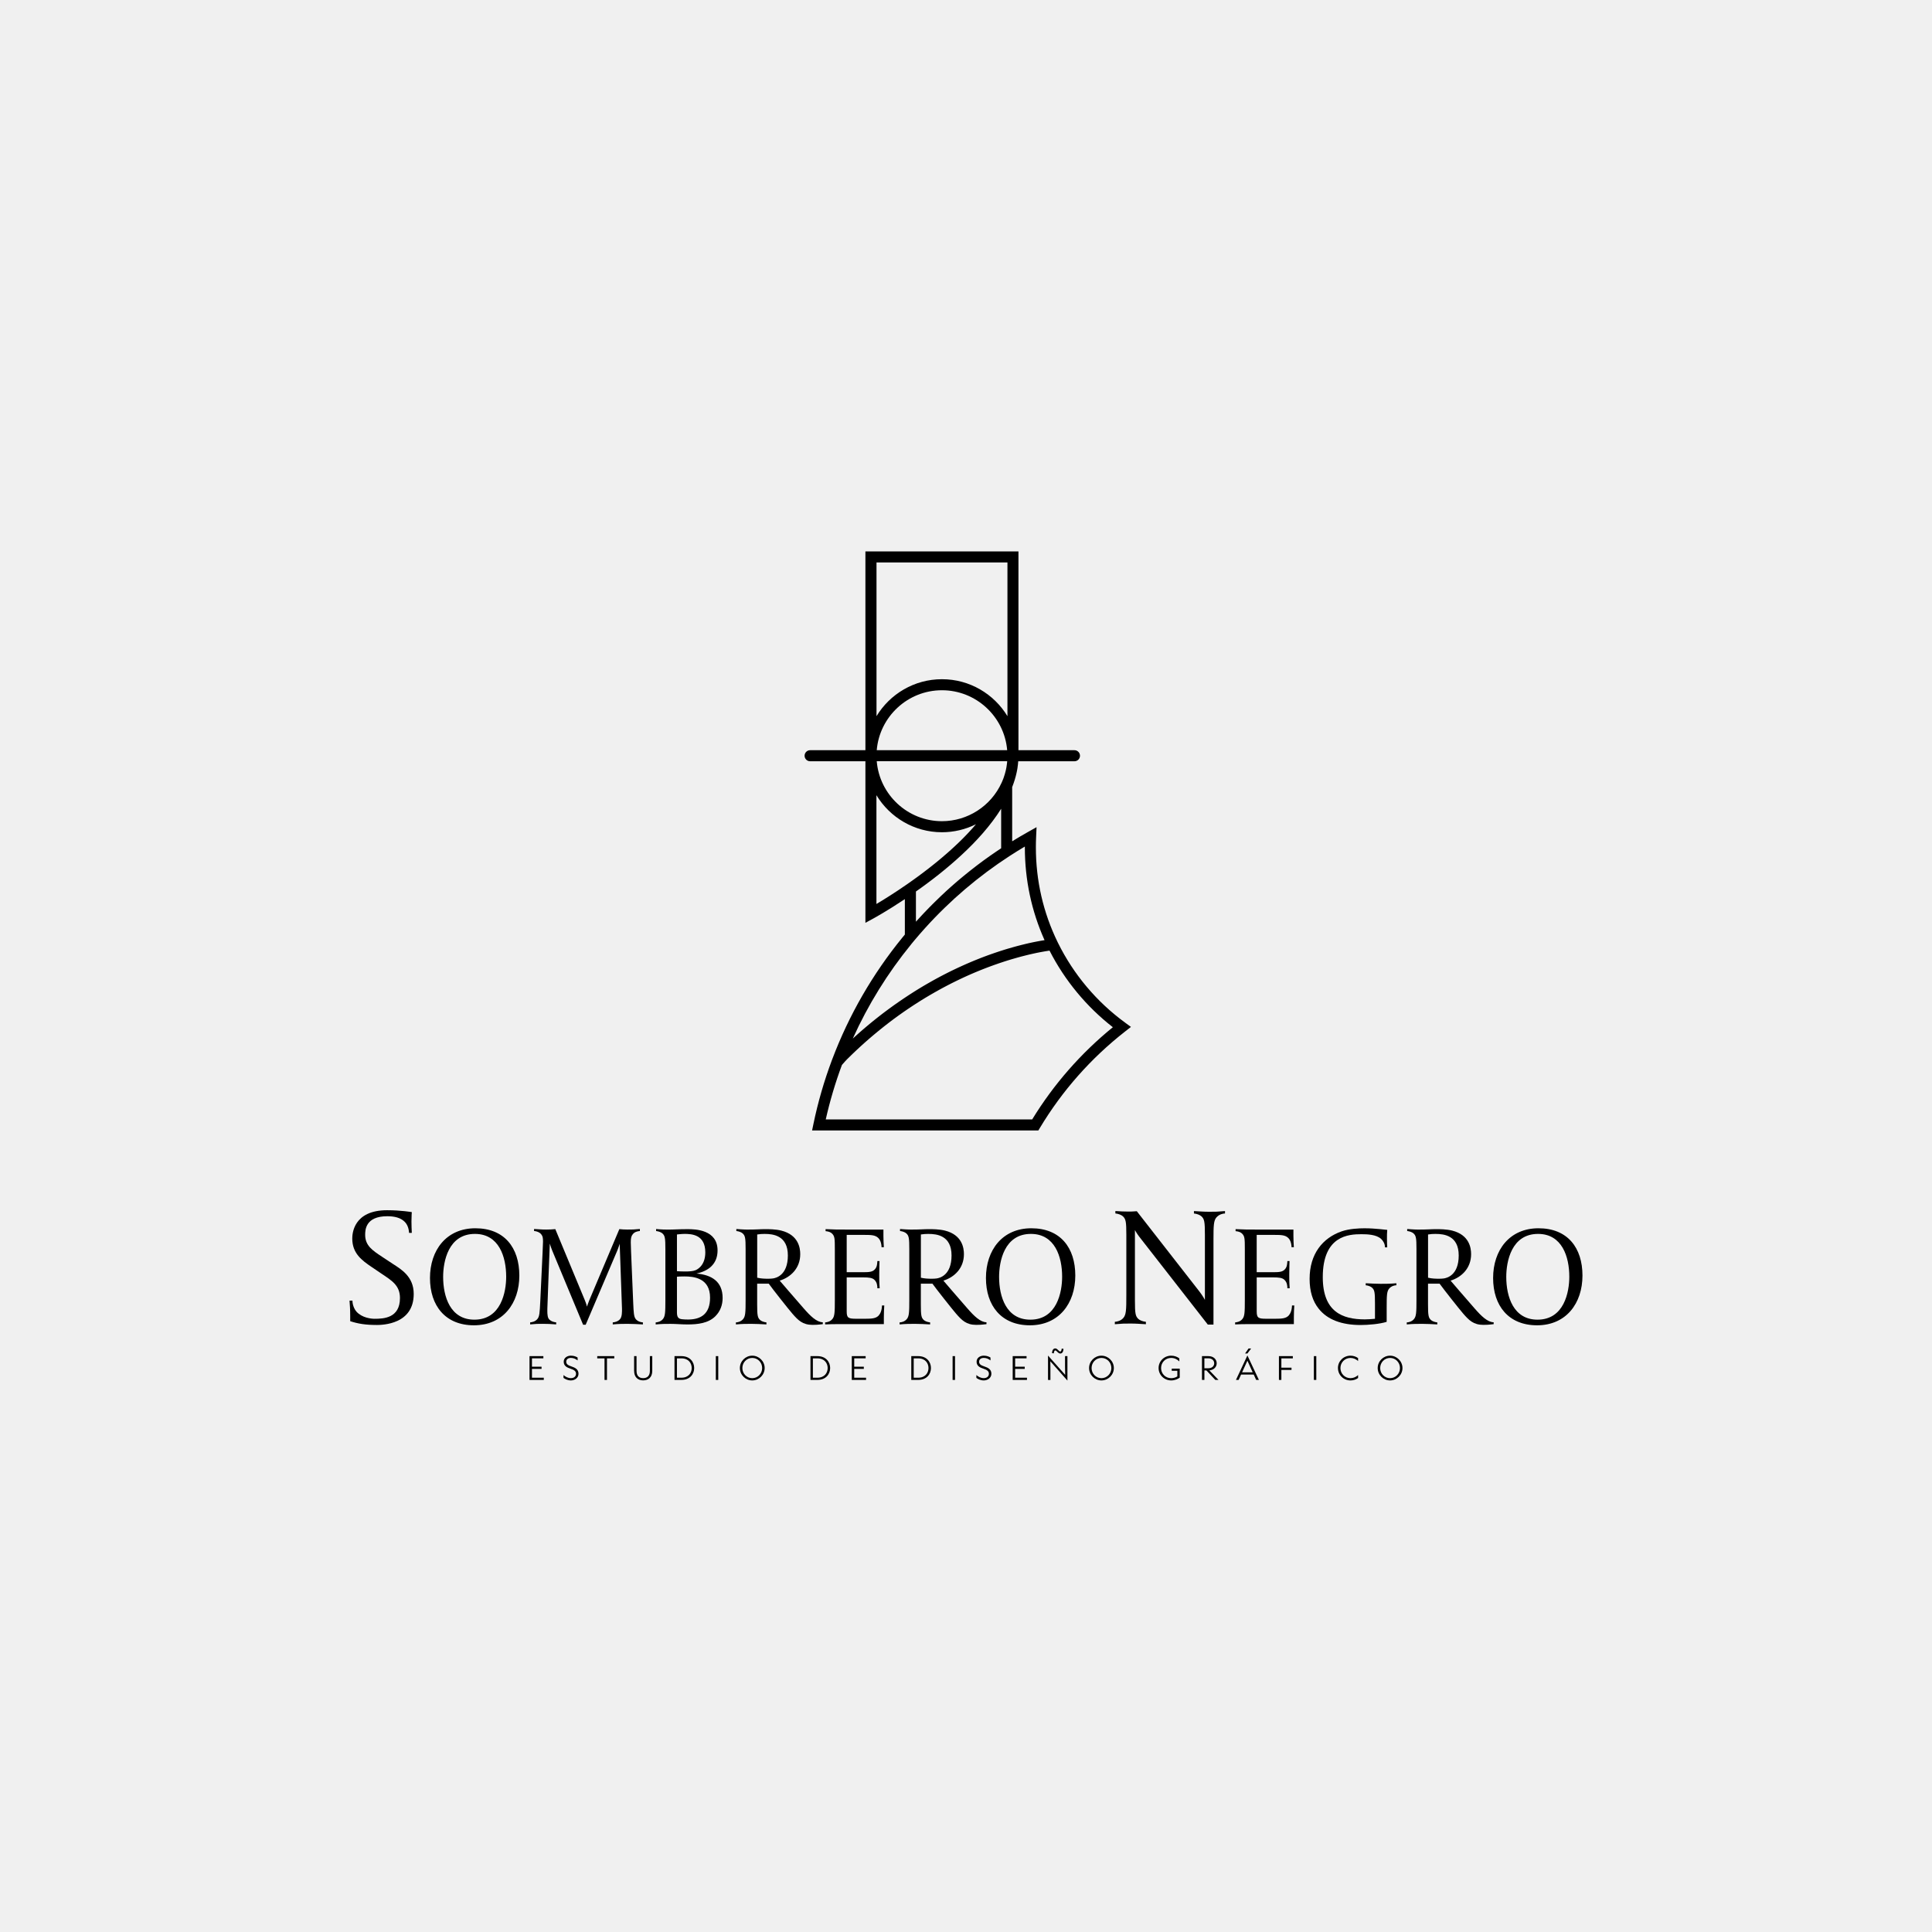
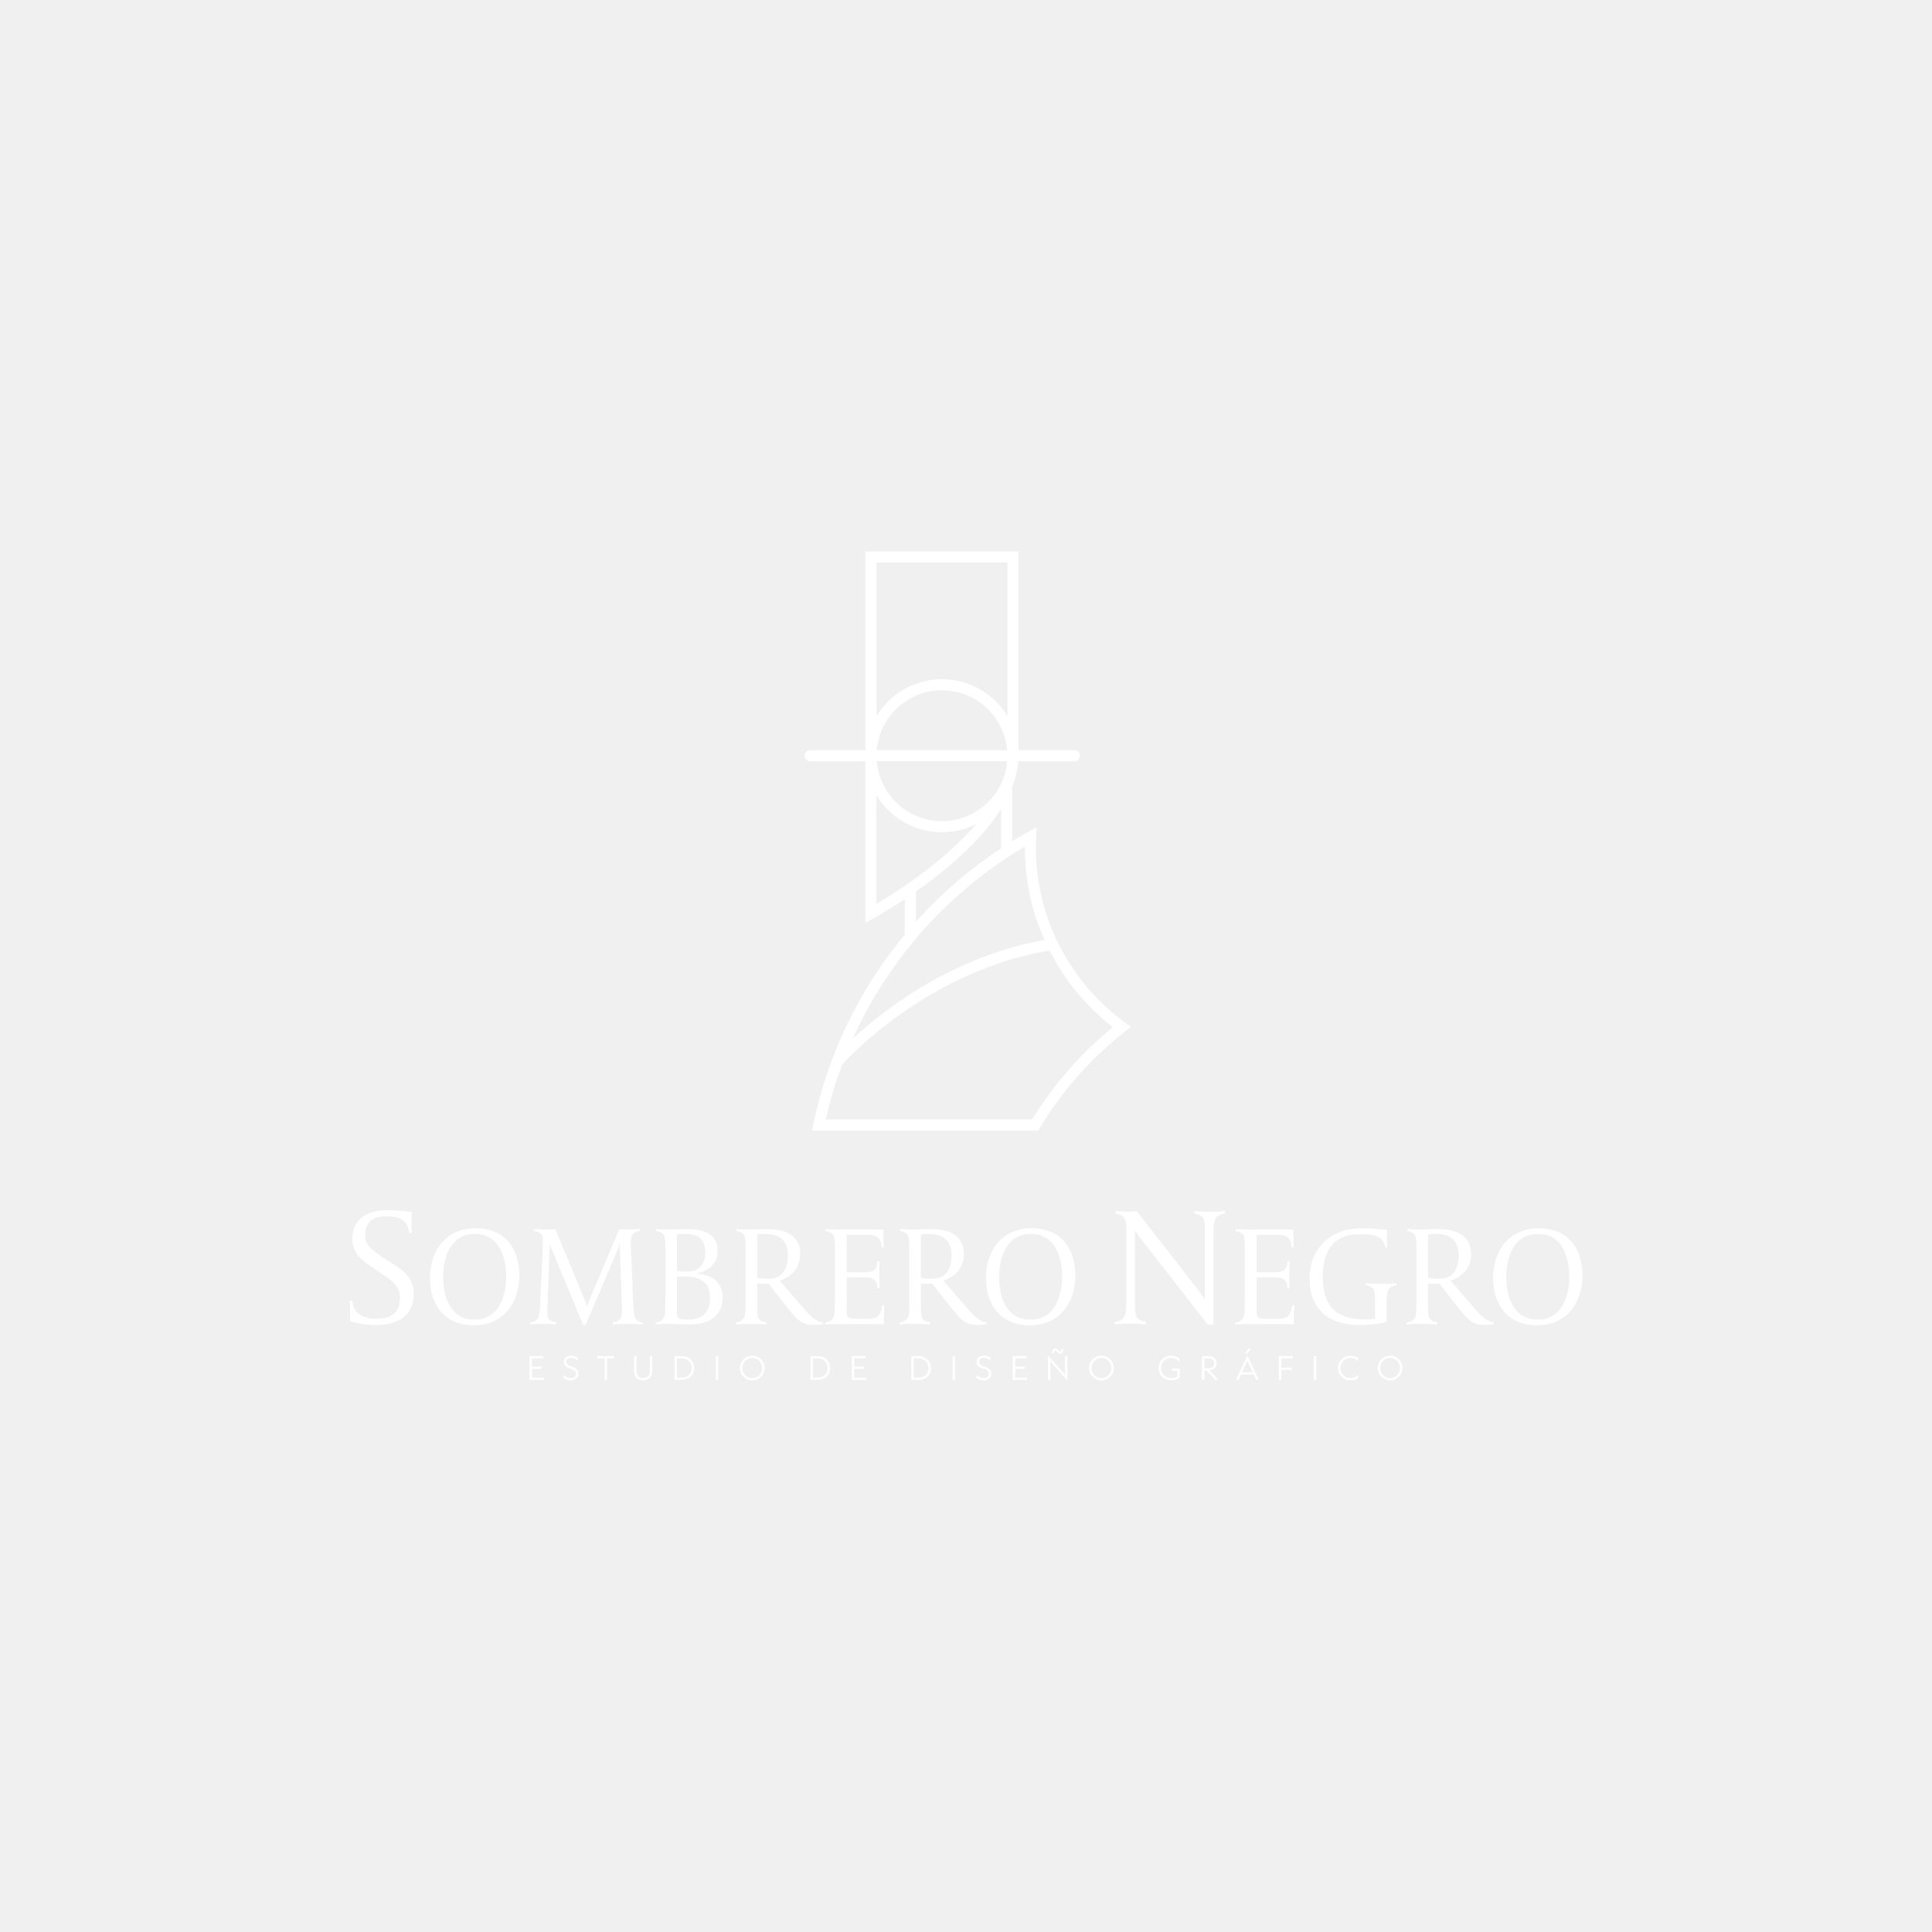
<svg xmlns="http://www.w3.org/2000/svg" id="Capa_1" data-name="Capa 1" viewBox="0 0 1080 1080">
  <defs>
    <style>
      .cls-1 {
-         fill: #000;
+         fill: #fff;
        stroke-width: 0px;
      }
    </style>
  </defs>
  <path class="cls-1" d="M628.93,571.64c-15.85-11.55-28.8-26.93-37.47-44.5l-.21-.42c-8.09-16.57-12.19-34.42-12.19-53.06,0-1.9.04-3.83.13-5.72l.25-5.54-4.84,2.71c-2.84,1.59-5.79,3.33-8.79,5.18v-30.28c1.05-2.7,1.88-5.36,2.44-7.93h0s0,0,0,0l.17-.81c.06-.31.13-.61.18-.93l.19-1.09s0,0,0,0h0s0-.05,0-.07c.19-1.22.32-2.44.4-3.63h31.44c1.7,0,3.09-1.38,3.09-3.09s-1.38-3.09-3.09-3.09h-31.31v-111.13h-85.55v111.13h-30.91c-1.7,0-3.09,1.38-3.09,3.09s1.38,3.09,3.09,3.09h30.91v90.31l4.56-2.48c.34-.19,7.48-4.09,17.49-10.77v19.81c-.43.52-.87,1.04-1.29,1.56-16.74,20.5-29.95,43.4-39.28,68.1h0s-.04.1-.04.1c-.01.04-.03.08-.05.12,0,0,0,.01,0,.02l-.12.31c-4.34,11.56-7.81,23.54-10.31,35.6l-.77,3.71h126.48l.9-1.5c12.48-20.77,28.51-38.9,47.65-53.87l3.22-2.52-3.3-2.41ZM525.52,501.34c-.35.33-.7.67-1.05,1.01-.68.65-1.36,1.31-2.03,1.97-.4.4-.8.79-1.2,1.19-.62.62-1.23,1.23-1.84,1.85-.41.42-.82.84-1.22,1.26-.6.62-1.2,1.25-1.79,1.87-.4.42-.79.84-1.18,1.26-.62.67-1.24,1.34-1.85,2.01-.35.38-.7.76-1.05,1.15-.1.11-.2.22-.3.33v-16.88c.06-.04.13-.09.19-.14.88-.62,1.77-1.25,2.67-1.9.19-.14.38-.28.58-.42.89-.64,1.78-1.3,2.68-1.96.06-.04.12-.09.17-.13.93-.7,1.88-1.41,2.82-2.13.21-.16.41-.31.62-.47.93-.72,1.87-1.45,2.81-2.19.16-.12.31-.25.47-.38.87-.7,1.75-1.4,2.62-2.12.15-.12.29-.24.44-.36.94-.77,1.88-1.56,2.82-2.36.21-.18.41-.35.62-.53.95-.82,1.9-1.64,2.85-2.48.08-.07.15-.14.23-.21.9-.8,1.78-1.61,2.67-2.42.18-.17.36-.33.54-.5.91-.85,1.82-1.71,2.72-2.58.18-.17.35-.35.53-.52.88-.86,1.75-1.73,2.61-2.6.06-.06.11-.11.17-.17.89-.91,1.76-1.84,2.63-2.77.18-.2.36-.39.54-.59.85-.92,1.68-1.85,2.5-2.79.13-.14.25-.29.37-.44.76-.88,1.5-1.76,2.23-2.66.12-.15.24-.29.36-.44.77-.96,1.53-1.92,2.26-2.9.16-.21.31-.42.47-.63.74-.99,1.46-1.99,2.16-3,.05-.07.09-.14.14-.21.66-.96,1.29-1.93,1.91-2.9.08-.12.17-.24.24-.37v22.1c-.48.32-.96.64-1.43.96-.46.31-.92.61-1.38.92-.83.56-1.65,1.13-2.47,1.7-.35.25-.71.49-1.06.73-1.16.82-2.32,1.65-3.46,2.48-.23.17-.45.33-.67.5-.92.68-1.85,1.36-2.76,2.06-.4.3-.8.61-1.19.92-.74.57-1.47,1.13-2.2,1.71-.44.34-.87.69-1.3,1.03-.69.55-1.38,1.11-2.07,1.67-.44.36-.87.71-1.31,1.07-.69.57-1.37,1.14-2.05,1.71-.42.35-.83.7-1.24,1.05-.73.63-1.46,1.26-2.18,1.89-.35.31-.7.61-1.05.92-1.04.92-2.07,1.85-3.1,2.79-.03.03-.06.05-.08.08-1.04.96-2.08,1.93-3.1,2.91ZM563.02,425.54c-.01.16-.02.33-.04.49-.02.18-.03.36-.05.54-.06.56-.13,1.11-.22,1.65l-.17,1.02c-.05.26-.1.52-.16.78l-.15.69c-.3,1.26-.62,2.39-1.02,3.55-.08.25-.16.49-.25.73l-.06.17c-.2.52-.41,1.04-.63,1.55l-.04.09c-.09.23-.19.46-.3.69,0,.01,0,.02-.01.03l-.02.03c-5.92,13.06-19.01,21.5-33.34,21.5-19.14,0-34.89-14.77-36.46-33.52h72.92ZM490.1,419.37c1.57-18.74,17.32-33.52,36.46-33.52s34.89,14.77,36.46,33.52h-72.93ZM563.17,314.41v85.93c-7.5-12.37-21.1-20.66-36.6-20.66s-29.1,8.29-36.6,20.66v-85.93h73.21ZM489.96,444.57c7.5,12.37,21.1,20.66,36.6,20.66,6.72,0,13.21-1.59,19.01-4.47-.12.14-.23.27-.35.41-.24.28-.49.57-.74.85-.26.3-.53.6-.8.91-.26.29-.52.58-.78.87-.28.31-.57.62-.85.93-.27.29-.54.59-.82.89-.29.31-.6.63-.9.94-.29.3-.57.6-.87.91-.31.32-.63.64-.94.96-.3.31-.6.61-.92.92-.32.32-.66.65-.99.97-.32.31-.64.63-.97.94-.34.33-.69.66-1.04.98-.34.32-.67.64-1.02.96-.35.33-.72.66-1.09,1-.35.33-.7.65-1.07.98-.37.34-.76.67-1.14,1.01-.37.33-.74.66-1.12.99-.39.34-.8.69-1.2,1.03-.39.33-.77.67-1.16,1-.41.35-.84.7-1.26,1.06-.4.34-.8.67-1.21,1.01-.44.36-.89.72-1.33,1.08-.41.34-.82.67-1.25,1.01-.46.37-.95.75-1.42,1.12-.42.33-.84.66-1.27,1-.5.39-1.02.78-1.53,1.17-.43.33-.84.65-1.28.98-.56.42-1.13.84-1.7,1.27-.41.3-.81.6-1.22.91-.67.49-1.37.99-2.06,1.49-.33.24-.65.47-.98.71-1.03.74-2.09,1.48-3.16,2.23l-.03.02c-7.07,4.92-13.23,8.73-17.17,11.06v-60.74ZM509.34,527.87c.64-.79,1.29-1.58,1.96-2.37,1.91-2.28,3.87-4.53,5.86-6.73,13.94-15.44,29.81-28.97,47.26-40.29h.01c1.43-.93,2.86-1.84,4.3-2.73,1.4-.87,2.79-1.71,4.17-2.53,0,.15,0,.29,0,.44,0,18.14,3.7,35.58,11.01,51.9-.04,0-.09.02-.14.02-.33.05-.67.1-1.03.16-.07.01-.15.03-.22.04-.32.05-.64.11-.98.17-.13.02-.26.05-.39.07-.34.06-.7.13-1.07.2-.09.02-.18.03-.28.05-.46.09-.93.18-1.43.28-.12.02-.24.05-.35.07-.4.08-.81.17-1.24.26-.14.03-.28.06-.43.09-.54.12-1.1.24-1.68.37-.02,0-.05.01-.07.02-.55.12-1.11.26-1.69.4-.16.04-.32.08-.48.12-.51.12-1.03.25-1.57.39-.12.03-.23.06-.35.09-.64.16-1.3.33-1.97.51-.15.04-.3.08-.45.12-.54.15-1.1.3-1.66.46-.19.05-.37.1-.56.16-.71.2-1.44.41-2.18.63-.01,0-.02,0-.03,0-.72.21-1.46.44-2.21.67-.21.06-.42.13-.63.2-.62.2-1.26.4-1.9.61-.17.05-.33.11-.5.16-.79.26-1.59.53-2.41.81-.18.06-.37.13-.55.19-.66.23-1.32.46-2,.7-.24.08-.47.17-.71.25-.85.31-1.71.62-2.58.95-.61.23-1.24.47-1.87.72-.21.08-.42.16-.63.25-.43.17-.86.34-1.3.52-.25.1-.5.2-.75.3-.41.17-.82.33-1.23.5-.27.11-.55.23-.82.34-.4.17-.8.34-1.21.51-.29.12-.57.24-.86.37-.41.17-.82.35-1.23.53-.29.13-.59.26-.88.39-.42.18-.83.37-1.25.56-.3.13-.6.27-.9.41-.43.2-.87.4-1.31.6-.29.14-.58.27-.88.41-.46.22-.93.44-1.39.66-.28.13-.56.27-.84.4-.5.24-1.01.49-1.52.74-.25.12-.5.25-.75.37-.61.3-1.22.61-1.84.93-.16.08-.31.16-.47.24-.79.41-1.59.82-2.39,1.24-.01,0-.02.01-.04.02-.77.41-1.56.83-2.34,1.26-.22.12-.44.24-.66.36-.58.32-1.17.64-1.75.97-.28.16-.56.32-.84.48-.53.3-1.06.6-1.6.91-.31.18-.63.36-.94.54-.51.3-1.03.6-1.55.91-.32.19-.65.39-.97.58-.51.31-1.03.62-1.54.93-.33.2-.66.4-.99.61-.52.32-1.03.64-1.55.97-.33.21-.67.42-1,.63-.53.33-1.05.67-1.58,1.02-.33.21-.66.42-.98.64-.55.36-1.1.73-1.66,1.1-.31.21-.62.41-.93.62-.6.4-1.2.81-1.8,1.23-.27.18-.54.37-.81.55-.75.52-1.51,1.05-2.27,1.59-.12.08-.24.16-.35.25-.89.63-1.78,1.28-2.67,1.93-.15.11-.31.23-.46.34-.73.54-1.46,1.08-2.19,1.63-.29.22-.59.45-.88.67-.59.45-1.18.9-1.78,1.37-.34.27-.68.54-1.03.81-.55.43-1.1.86-1.64,1.3-.36.29-.73.59-1.09.88-.53.43-1.06.86-1.58,1.29-.38.31-.76.63-1.14.95-.52.43-1.03.86-1.55,1.3-.39.33-.77.66-1.16.99-.51.44-1.03.89-1.54,1.34-.39.34-.77.68-1.16,1.02-.52.46-1.03.92-1.55,1.39-.39.35-.77.69-1.16,1.05-.13.12-.27.24-.4.37,8.51-18.87,19.44-36.54,32.62-52.68ZM576.98,625.76h-115.38c2.32-10.31,5.35-20.53,9.04-30.44l.6-.68c.74-.85,1.44-1.66,2.18-2.4.83-.83,1.65-1.64,2.48-2.44.27-.26.55-.52.82-.79.55-.53,1.11-1.07,1.67-1.59.33-.31.65-.61.98-.91.5-.47,1.01-.94,1.51-1.4.34-.32.69-.63,1.03-.94.49-.44.98-.89,1.47-1.32.35-.31.69-.62,1.04-.92.49-.43.98-.86,1.47-1.28.35-.3.69-.6,1.04-.89.5-.43.99-.84,1.49-1.26.33-.28.67-.56,1-.84.52-.44,1.05-.87,1.57-1.29.3-.25.61-.5.91-.74.61-.5,1.22-.98,1.83-1.47.22-.17.43-.35.65-.52.82-.65,1.65-1.29,2.47-1.92.18-.14.37-.28.55-.42.64-.48,1.27-.97,1.91-1.44.3-.22.6-.44.9-.66.52-.38,1.04-.76,1.56-1.14.33-.24.66-.47.99-.71.49-.35.98-.7,1.47-1.04.34-.24.67-.47,1.01-.71.48-.33.96-.67,1.44-.99.34-.23.68-.46,1.01-.69.48-.32.96-.65,1.44-.96.33-.22.66-.44.99-.66.49-.32.99-.64,1.48-.96.31-.2.62-.4.93-.6.54-.35,1.08-.68,1.61-1.02.26-.16.52-.33.78-.49.74-.46,1.48-.91,2.22-1.36.05-.03.11-.07.16-.1.79-.48,1.58-.95,2.37-1.41.24-.14.47-.27.71-.41.54-.32,1.09-.63,1.63-.94.3-.17.59-.33.88-.5.48-.27.96-.54,1.44-.81.31-.17.62-.34.94-.52.46-.25.92-.5,1.37-.75.32-.17.63-.34.95-.51.45-.24.9-.48,1.35-.71.31-.16.62-.33.93-.49.46-.24.91-.47,1.36-.7.3-.15.59-.3.89-.45.47-.24.94-.47,1.41-.7.27-.13.54-.27.81-.4.54-.26,1.08-.52,1.61-.78.19-.09.39-.19.58-.28.73-.35,1.45-.69,2.17-1.02.13-.06.25-.11.37-.17.59-.27,1.18-.54,1.76-.8.25-.11.49-.22.74-.33.46-.2.92-.41,1.37-.6.27-.12.55-.24.82-.35.42-.18.84-.36,1.26-.54.28-.12.56-.24.84-.35.41-.17.81-.34,1.21-.5.28-.11.56-.23.84-.34.4-.16.8-.32,1.2-.48.27-.11.54-.21.81-.32.41-.16.81-.31,1.21-.47.25-.1.51-.2.76-.29.43-.16.85-.32,1.28-.48.21-.08.43-.16.65-.24.56-.21,1.11-.41,1.66-.6.07-.03.15-.05.22-.08.62-.22,1.24-.44,1.85-.65.18-.06.36-.12.54-.19.42-.15.85-.29,1.27-.43.23-.08.45-.15.67-.22.37-.12.73-.24,1.09-.36.24-.08.47-.15.71-.23.34-.11.69-.22,1.03-.33.23-.07.47-.15.7-.22.33-.1.66-.2.99-.3.23-.07.46-.14.69-.21.32-.1.64-.19.96-.28.22-.06.44-.13.66-.19.33-.1.65-.19.98-.28.2-.06.39-.11.59-.17.36-.1.72-.2,1.07-.3.15-.04.3-.08.45-.12.5-.13.98-.26,1.46-.39.09-.02.18-.05.28-.07.39-.1.77-.2,1.14-.29.17-.04.34-.08.51-.13.28-.07.57-.14.85-.21.19-.05.38-.09.57-.14.25-.06.5-.12.75-.18.19-.04.37-.09.56-.13.24-.05.47-.11.7-.16.18-.04.36-.08.54-.12.23-.05.45-.1.67-.15.17-.04.34-.07.51-.11.22-.05.44-.09.65-.14.16-.03.31-.07.47-.1.22-.05.44-.09.66-.13.14-.03.27-.06.41-.08.26-.05.52-.1.77-.15.07-.01.15-.03.23-.04.32-.06.63-.12.93-.17.13-.02.25-.04.38-.07.17-.03.33-.06.49-.09.14-.02.27-.05.4-.07.14-.02.28-.05.41-.07.13-.02.26-.04.39-.06.12-.02.24-.04.36-.06.12-.02.25-.04.36-.06.11-.02.22-.03.32-.05.11-.02.23-.03.33-.05.1-.01.19-.03.28-.04.1-.01.2-.03.3-.04.02,0,.05,0,.07,0,8.49,16.63,20.65,31.32,35.39,42.8-17.9,14.57-33.06,31.89-45.1,51.55Z" />
  <g>
    <g>
      <path class="cls-1" d="M210.35,740.66c-5.95,0-10.16-.67-14.58-2.11v-2.49c0-4.51-.19-6.23-.38-9.01h1.63c0,2.11.86,4.6,2.3,6.23,3.07,3.36,8.05,3.93,10.07,3.93,5.08,0,14.19-.38,14.19-11.6,0-7.1-4.6-9.78-10.45-13.71l-5.37-3.64c-5.56-3.74-10.84-7.67-10.84-15.92,0-2.69.67-15.82,19.47-15.82,7.86,0,13.81,1.06,13.81,1.06,0,0-.19,2.49-.19,5.27,0,2.3.1,4.22.19,6.33h-1.53c-.19-2.78-1.05-4.8-2.49-6.23-2.21-2.2-5.56-3.07-9.68-3.07-12.27,0-12.37,7.77-12.37,10.45,0,6.04,4.22,8.73,9.4,12.18l5.95,3.93c4.89,3.16,11.79,7.19,11.79,16.88,0,16.97-17.26,17.36-20.9,17.36Z" />
      <path class="cls-1" d="M264.93,740.85c-15.92,0-24.57-10.91-24.57-26.43s9.13-27.81,25.38-27.81,24.57,10.91,24.57,26.43-9.13,27.81-25.38,27.81ZM265.5,689.76c-14.95,0-17.78,15.52-17.78,24.01,0,11.15,4.04,23.93,17.46,23.93,14.95,0,17.78-15.52,17.78-24.01,0-11.15-4.04-23.93-17.46-23.93Z" />
      <path class="cls-1" d="M350.94,740.04c-2.83,0-4.93,0-8.41.32v-1.13c.97-.08,2.83-.4,4.04-1.78,1.21-1.37,1.13-4.12,1.13-5.82,0-.57-1.29-36.37-1.29-36.37,0,0-.57,2.02-1.54,4.28l-17.46,40.98h-1.46l-17.06-40.98c-.97-2.34-1.54-4.37-1.54-4.37,0,0-1.37,34.76-1.37,36.29s-.16,4.12.65,5.58c.08.16,1.13,1.86,4.28,2.18v1.13c-3.15-.24-4.77-.32-7.6-.32s-3.48,0-6.95.32v-1.13c.97-.08,2.75-.4,3.96-1.78,1.29-1.46,1.37-3.56,1.7-10.02l1.29-27.32c.08-1.13.24-5.17.24-6.06,0-2.18-.24-2.99-.81-3.8-.4-.65-1.62-1.86-4.2-2.1v-1.13c3.23.16,3.96.32,6.79.32,1.37,0,3.88-.08,5.09-.24l16.49,39.69c.89,2.1,1.21,3.64,1.21,3.64,0,0,.49-1.62,1.29-3.56l16.81-39.77c1.21.16,3.23.24,4.61.24,2.83,0,3.4,0,6.87-.32v1.13c-1.62.16-2.99.57-3.96,1.78-.89,1.05-1.13,2.26-1.13,4.61,0,1.21.08,3.39.16,5.09l1.21,28.94c.24,5.01.32,7.27,1.29,8.65.16.24,1.21,1.78,4.12,2.02v1.13c-3.15-.16-5.66-.32-8.49-.32Z" />
      <path class="cls-1" d="M399.92,735.76c-3.96,3.96-9.86,4.61-15.6,4.61-3.31,0-6.47-.32-9.46-.32-2.83,0-4.85,0-8.33.32v-1.13c1.05-.08,2.75-.4,3.96-1.78,1.37-1.54,1.46-3.8,1.46-10.75v-28.45c0-6.22-.24-7.52-1.7-8.81-.65-.57-1.94-1.13-3.48-1.29v-1.13s2.67.32,6.63.32c3.64,0,5.66-.24,11.07-.24,4.12,0,16.65.24,16.65,11.88,0,7.52-4.93,11.48-11.8,12.93,8.49.73,14.63,4.45,14.63,13.66,0,3.88-1.29,7.44-4.04,10.18ZM382.54,689.76c-1.54,0-4.12.32-4.12.32v20.53c1.21.08,2.91.16,4.69.16,2.18,0,4.28-.16,5.5-.65.49-.16,5.66-2.1,5.66-10.02,0-9.94-7.52-10.35-11.72-10.35ZM382.62,713.53c-2.75,0-3.07.08-4.2.16v19.97c0,2.59.73,3.56,2.83,3.8,1.13.16,2.59.16,3.64.16,6.87-.08,12.04-3.07,12.04-12.21,0-11.15-9.38-11.88-14.31-11.88Z" />
      <path class="cls-1" d="M454.23,740.61c-5.58,0-8.08-2.59-11.32-6.31-2.18-2.51-11.24-13.98-13.18-16.73h-6.47v11.56c0,6.22.24,7.52,1.7,8.81.65.57,1.94,1.13,3.48,1.29v1.13c-3.15-.16-5.58-.32-8.41-.32s-5.17,0-8.65.32v-1.13c.97,0,2.75-.4,3.96-1.78,1.37-1.54,1.46-3.8,1.46-10.75v-28.45c0-6.22-.24-7.52-1.7-8.81-.65-.57-1.94-1.13-3.48-1.29v-1.13s3.88.32,5.98.32c5.74,0,7.11-.24,10.18-.24,1.86,0,5.74,0,8.97.81,9.62,2.43,10.59,9.7,10.59,13.18,0,7.92-5.42,12.93-11.48,14.79,0,0,8.57,10.02,13.42,15.52,3.88,4.45,7.27,7.68,10.67,7.76v1.05c-.65,0-2.26.4-5.74.4ZM427.56,689.76c-1.45,0-2.83.08-4.28.32v24.17c2.1.49,4.04.57,6.22.57.97,0,2.02-.08,2.59-.16,1.62-.24,8.33-1.7,8.33-12.85s-8.24-12.04-12.85-12.04Z" />
      <path class="cls-1" d="M494.08,740.2h-19.4c-4.53,0-8.89-.08-13.42.16v-1.13c1.13-.08,2.75-.4,3.96-1.78,1.37-1.54,1.46-3.8,1.46-10.75v-28.29c0-5.98-.08-7.19-1.37-8.65-.81-.89-1.94-1.37-3.8-1.54v-1.13c4.45.24,7.03.24,11.56.24h20.77s-.08,6.14.24,9.86h-1.29c-.08-2.59-.89-4.36-2.02-5.33-1.62-1.46-3.96-1.54-7.19-1.54h-10.27v20.85h9.38c3.4,0,5.09-.24,6.3-1.54,1.37-1.37,1.37-3.4,1.46-4.69h1.21c0,1.78-.16,2.59-.16,7.68s.16,5.66.24,7.52h-1.29c0-1.37-.16-3.23-1.54-4.61-1.21-1.29-3.31-1.46-6.39-1.46h-9.21v19c0,3.64.89,4.12,5.25,4.12h5.17c3.56,0,5.82-.16,7.36-1.7,1.05-1.13,1.86-2.91,1.94-5.74h1.29c-.32,3.72-.24,10.43-.24,10.43Z" />
      <path class="cls-1" d="M545.73,740.61c-5.58,0-8.08-2.59-11.32-6.31-2.18-2.51-11.24-13.98-13.18-16.73h-6.47v11.56c0,6.22.24,7.52,1.7,8.81.65.57,1.94,1.13,3.48,1.29v1.13c-3.15-.16-5.58-.32-8.41-.32s-5.17,0-8.65.32v-1.13c.97,0,2.75-.4,3.96-1.78,1.37-1.54,1.46-3.8,1.46-10.75v-28.45c0-6.22-.24-7.52-1.7-8.81-.65-.57-1.94-1.13-3.48-1.29v-1.13s3.88.32,5.98.32c5.74,0,7.11-.24,10.18-.24,1.86,0,5.74,0,8.97.81,9.62,2.43,10.59,9.7,10.59,13.18,0,7.92-5.42,12.93-11.48,14.79,0,0,8.57,10.02,13.42,15.52,3.88,4.45,7.27,7.68,10.67,7.76v1.05c-.65,0-2.26.4-5.74.4ZM519.06,689.76c-1.45,0-2.83.08-4.28.32v24.17c2.1.49,4.04.57,6.22.57.97,0,2.02-.08,2.59-.16,1.62-.24,8.33-1.7,8.33-12.85s-8.24-12.04-12.85-12.04Z" />
      <path class="cls-1" d="M575.72,740.85c-15.92,0-24.57-10.91-24.57-26.43s9.13-27.81,25.38-27.81,24.57,10.91,24.57,26.43-9.13,27.81-25.38,27.81ZM576.28,689.76c-14.95,0-17.78,15.52-17.78,24.01,0,11.15,4.04,23.93,17.46,23.93,14.95,0,17.78-15.52,17.78-24.01,0-11.15-4.04-23.93-17.46-23.93Z" />
      <path class="cls-1" d="M680.07,680.44c-1.63,1.82-1.73,4.51-1.73,12.75v47.27h-3.16l-38.45-49.29c-1.44-1.92-2.3-3.55-2.3-3.55v39.31c0,7.38.29,8.92,2.01,10.45.77.67,2.3,1.34,4.12,1.53v1.34c-3.74-.19-5.27-.38-8.63-.38s-4.6,0-8.73.38v-1.34c1.25-.1,3.26-.48,4.7-2.11,1.63-1.82,1.73-4.51,1.73-12.75v-33.75c0-7.38-.29-8.92-2.01-10.45-.77-.67-2.3-1.34-4.12-1.53v-1.34c3.74.19,3.84.29,7.19.29,1.44,0,2.2,0,4.79-.19l35,44.88c2.01,2.59,3.07,4.7,3.07,4.7v-36.34c0-7.38-.29-8.92-2.01-10.45-.77-.67-2.3-1.34-4.12-1.53v-1.34c3.74.19,5.27.38,8.63.38s4.6,0,8.73-.38v1.34c-1.15,0-3.26.48-4.7,2.11Z" />
      <path class="cls-1" d="M723.27,740.2h-19.4c-4.53,0-8.89-.08-13.42.16v-1.13c1.13-.08,2.75-.4,3.96-1.78,1.37-1.54,1.46-3.8,1.46-10.75v-28.29c0-5.98-.08-7.19-1.37-8.65-.81-.89-1.94-1.37-3.8-1.54v-1.13c4.45.24,7.03.24,11.56.24h20.77s-.08,6.14.24,9.86h-1.29c-.08-2.59-.89-4.36-2.02-5.33-1.62-1.46-3.96-1.54-7.19-1.54h-10.27v20.85h9.38c3.4,0,5.09-.24,6.31-1.54,1.37-1.37,1.37-3.4,1.46-4.69h1.21c0,1.78-.16,2.59-.16,7.68s.16,5.66.24,7.52h-1.29c0-1.37-.16-3.23-1.54-4.61-1.21-1.29-3.31-1.46-6.39-1.46h-9.21v19c0,3.64.89,4.12,5.25,4.12h5.17c3.56,0,5.82-.16,7.36-1.7,1.05-1.13,1.86-2.91,1.94-5.74h1.29c-.32,3.72-.24,10.43-.24,10.43Z" />
      <path class="cls-1" d="M776.62,720.24c-1.37,1.54-1.46,3.8-1.46,10.75v7.92c-3.72,1.21-10.27,1.78-14.55,1.78-10.59,0-18.67-2.99-23.52-9.21-3.23-4.04-5.01-9.54-5.01-16.57,0-13.98,7.28-22.88,17.94-26.59,4.28-1.46,9.62-1.7,12.77-1.7,6.22,0,11.96.89,12.69.89-.16,1.54-.16,3.23-.16,4.85,0,2.1.08,3.88.16,4.93h-1.29c.08-1.86-.97-3.64-2.1-4.69-2.67-2.51-7.76-2.67-11.07-2.67-7.03,0-21.58.73-21.58,24.01,0,19.32,10.91,23.6,23.52,23.6,1.86,0,3.72-.16,5.66-.32v-8.65c0-6.22-.24-7.52-1.7-8.81-.65-.57-1.94-1.13-3.48-1.29v-1.13c3.15.16,5.58.32,8.41.32s5.25,0,8.73-.32v1.13c-.97,0-2.75.4-3.96,1.78Z" />
      <path class="cls-1" d="M829.24,740.61c-5.58,0-8.08-2.59-11.32-6.31-2.18-2.51-11.24-13.98-13.18-16.73h-6.47v11.56c0,6.22.24,7.52,1.7,8.81.65.57,1.94,1.13,3.48,1.29v1.13c-3.15-.16-5.58-.32-8.41-.32s-5.17,0-8.65.32v-1.13c.97,0,2.75-.4,3.96-1.78,1.37-1.54,1.46-3.8,1.46-10.75v-28.45c0-6.22-.24-7.52-1.7-8.81-.65-.57-1.94-1.13-3.48-1.29v-1.13s3.88.32,5.98.32c5.74,0,7.11-.24,10.19-.24,1.86,0,5.74,0,8.97.81,9.62,2.43,10.59,9.7,10.59,13.18,0,7.92-5.42,12.93-11.48,14.79,0,0,8.57,10.02,13.42,15.52,3.88,4.45,7.28,7.68,10.67,7.76v1.05c-.65,0-2.26.4-5.74.4ZM802.57,689.76c-1.46,0-2.83.08-4.28.32v24.17c2.1.49,4.04.57,6.22.57.97,0,2.02-.08,2.59-.16,1.62-.24,8.33-1.7,8.33-12.85s-8.25-12.04-12.85-12.04Z" />
      <path class="cls-1" d="M859.23,740.85c-15.92,0-24.57-10.91-24.57-26.43s9.13-27.81,25.38-27.81,24.57,10.91,24.57,26.43-9.13,27.81-25.38,27.81ZM859.79,689.76c-14.95,0-17.78,15.52-17.78,24.01,0,11.15,4.04,23.93,17.46,23.93,14.95,0,17.78-15.52,17.78-24.01,0-11.15-4.04-23.93-17.46-23.93Z" />
    </g>
    <g>
      <path class="cls-1" d="M296,771.39v-13.31h7.75v1.24h-6.38v4.67h5.36v1.23h-5.36v4.93h6.61v1.24h-7.98Z" />
      <path class="cls-1" d="M315,770.26v-1.6c1.02.89,2.45,1.73,4.13,1.73s2.87-.92,2.87-2.45-1.2-2.21-3.07-2.84c-1.87-.61-3.81-1.47-3.81-3.89,0-2.24,2.02-3.39,4.01-3.39,1.81,0,3.04.61,3.76,1.05v1.61c-1.13-.89-2.33-1.4-3.76-1.4s-2.6.69-2.6,2.13,1.1,2.03,2.97,2.66c1.86.63,3.89,1.5,3.89,4.05,0,2.39-2.16,3.75-4.26,3.75-1.86,0-3.31-.82-4.13-1.41Z" />
      <path class="cls-1" d="M337.93,771.39v-12.05h-4.07v-1.26h9.53v1.26h-4.09v12.05h-1.37Z" />
      <path class="cls-1" d="M354.47,766.32v-8.24h1.36v8.24c0,2.79,1.44,4.07,3.7,4.07s3.75-1.26,3.75-4.07v-8.24h1.34v8.25c0,3.49-2.1,5.31-5.09,5.31s-5.05-1.83-5.05-5.33Z" />
      <path class="cls-1" d="M377.05,771.39v-13.31h3.83c4.93,0,7.17,3.38,7.17,6.65s-2.23,6.65-7.17,6.65h-3.83ZM378.41,770.15h2.49c4.1,0,5.77-2.81,5.77-5.41s-1.65-5.41-5.77-5.41h-2.49v10.82Z" />
      <path class="cls-1" d="M400.15,771.39v-13.31h1.36v13.31h-1.36Z" />
      <path class="cls-1" d="M413.6,764.74c0-3.81,3.13-6.91,6.91-6.91s6.94,3.12,6.94,6.91-3.15,6.93-6.94,6.93-6.91-3.12-6.91-6.93ZM426.05,764.74c0-3.13-2.45-5.65-5.54-5.65s-5.52,2.52-5.52,5.65,2.45,5.67,5.52,5.67,5.54-2.53,5.54-5.67Z" />
      <path class="cls-1" d="M453.06,771.39v-13.31h3.83c4.93,0,7.17,3.38,7.17,6.65s-2.23,6.65-7.17,6.65h-3.83ZM454.41,770.15h2.49c4.1,0,5.77-2.81,5.77-5.41s-1.65-5.41-5.77-5.41h-2.49v10.82Z" />
      <path class="cls-1" d="M476.15,771.39v-13.31h7.75v1.24h-6.38v4.67h5.36v1.23h-5.36v4.93h6.61v1.24h-7.98Z" />
      <path class="cls-1" d="M509.41,771.39v-13.31h3.83c4.93,0,7.17,3.38,7.17,6.65s-2.23,6.65-7.17,6.65h-3.83ZM510.77,770.15h2.49c4.1,0,5.77-2.81,5.77-5.41s-1.65-5.41-5.77-5.41h-2.49v10.82Z" />
      <path class="cls-1" d="M532.51,771.39v-13.31h1.36v13.31h-1.36Z" />
      <path class="cls-1" d="M545.8,770.26v-1.6c1.02.89,2.45,1.73,4.13,1.73s2.87-.92,2.87-2.45-1.2-2.21-3.07-2.84c-1.87-.61-3.81-1.47-3.81-3.89,0-2.24,2.02-3.39,4.01-3.39,1.81,0,3.04.61,3.76,1.05v1.61c-1.13-.89-2.33-1.4-3.76-1.4s-2.6.69-2.6,2.13,1.1,2.03,2.97,2.66c1.86.63,3.89,1.5,3.89,4.05,0,2.39-2.16,3.75-4.26,3.75-1.86,0-3.31-.82-4.13-1.41Z" />
      <path class="cls-1" d="M566.1,771.39v-13.31h7.75v1.24h-6.38v4.67h5.36v1.23h-5.36v4.93h6.61v1.24h-7.98Z" />
      <path class="cls-1" d="M585.85,771.39v-13.63l9.59,10.79c-.05-1.57-.08-3.05-.08-4.67v-5.8h1.34v13.68l-9.56-10.8c.02,1.55.05,3.09.05,4.64v5.8h-1.34ZM589.94,754.91c-.61,0-.79.86-.86,1.63l-1.03-.16c.18-1.76.81-2.6,1.86-2.6,1.24,0,2,1.74,2.73,1.74.61,0,.78-.87.86-1.65l1.02.16c-.16,1.78-.81,2.6-1.84,2.6-1.24,0-2.02-1.73-2.73-1.73Z" />
      <path class="cls-1" d="M608.8,764.74c0-3.81,3.13-6.91,6.91-6.91s6.94,3.12,6.94,6.91-3.15,6.93-6.94,6.93-6.91-3.12-6.91-6.93ZM621.26,764.74c0-3.13-2.45-5.65-5.54-5.65s-5.52,2.52-5.52,5.65,2.45,5.67,5.52,5.67,5.54-2.53,5.54-5.67Z" />
      <path class="cls-1" d="M647.66,764.74c0-3.81,3.1-6.91,7.04-6.91,1.81,0,3.41.61,4.55,1.52v1.68c-1.23-1.2-2.79-1.94-4.55-1.94-3.23,0-5.65,2.52-5.65,5.65s2.42,5.67,5.65,5.67c1.47,0,2.66-.47,3.44-1v-3.12h-3.13v-1.21h4.47v5.02c-.98.73-2.65,1.57-4.78,1.57-3.94,0-7.04-3.12-7.04-6.93Z" />
      <path class="cls-1" d="M681.16,771.39h-1.79l-4.99-5.31h-1.11v5.31h-1.36v-13.31h3.58c2.88,0,4.65,1.78,4.65,4.01,0,2.07-1.61,3.73-4.1,3.96l5.12,5.35ZM673.26,759.31v5.56h2.23c2.08,0,3.26-1.29,3.26-2.78s-1.16-2.78-3.26-2.78h-2.23Z" />
      <path class="cls-1" d="M702.21,771.39l-1.37-3h-7.07l-1.37,3h-1.5l6.41-13.68,6.43,13.68h-1.52ZM694.33,767.16h5.94l-2.97-6.52-2.97,6.52ZM699.38,753.82l-2.08,2.78h-1.29l1.94-2.78h1.44Z" />
      <path class="cls-1" d="M714.93,771.39v-13.31h7.77v1.26h-6.41v5.2h5.67v1.26h-5.67v5.59h-1.36Z" />
      <path class="cls-1" d="M734.46,771.39v-13.31h1.36v13.31h-1.36Z" />
      <path class="cls-1" d="M747.92,764.74c0-3.86,3.13-6.91,7.01-6.91,1.68,0,3.18.57,4.25,1.36v1.65c-1.08-1.08-2.65-1.74-4.25-1.74-3.17,0-5.62,2.53-5.62,5.65s2.45,5.65,5.62,5.65c1.65,0,3.18-.69,4.25-1.74v1.66c-1.1.79-2.57,1.36-4.26,1.36-3.86,0-6.99-3.07-6.99-6.93Z" />
      <path class="cls-1" d="M770.14,764.74c0-3.81,3.13-6.91,6.91-6.91s6.94,3.12,6.94,6.91-3.15,6.93-6.94,6.93-6.91-3.12-6.91-6.93ZM782.59,764.74c0-3.13-2.45-5.65-5.54-5.65s-5.52,2.52-5.52,5.65,2.45,5.67,5.52,5.67,5.54-2.53,5.54-5.67Z" />
    </g>
  </g>
</svg>
